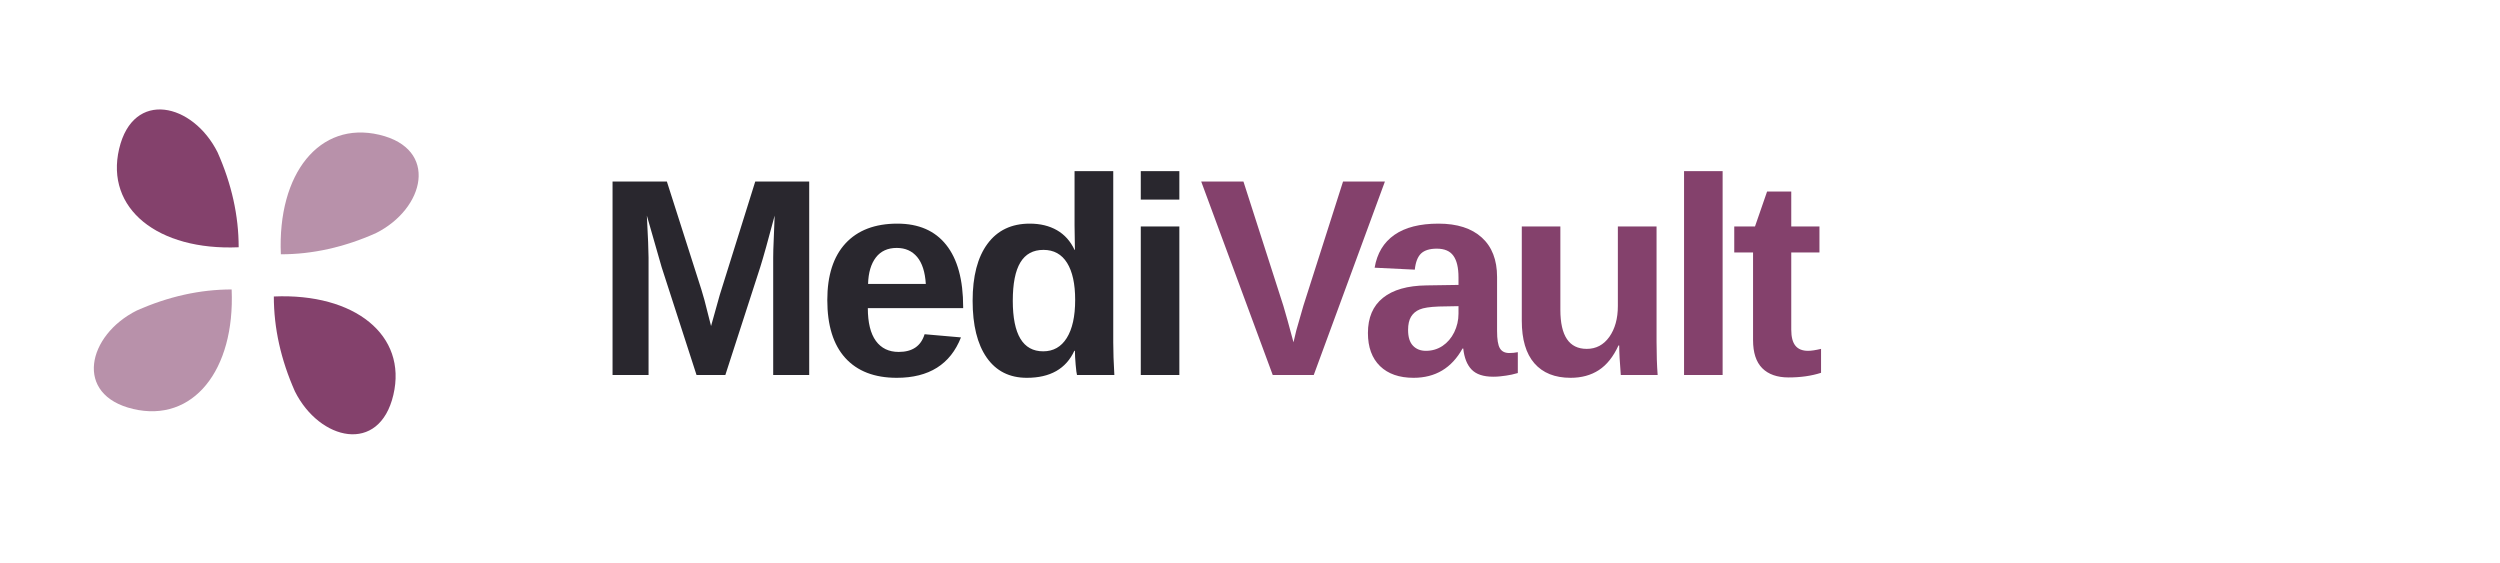
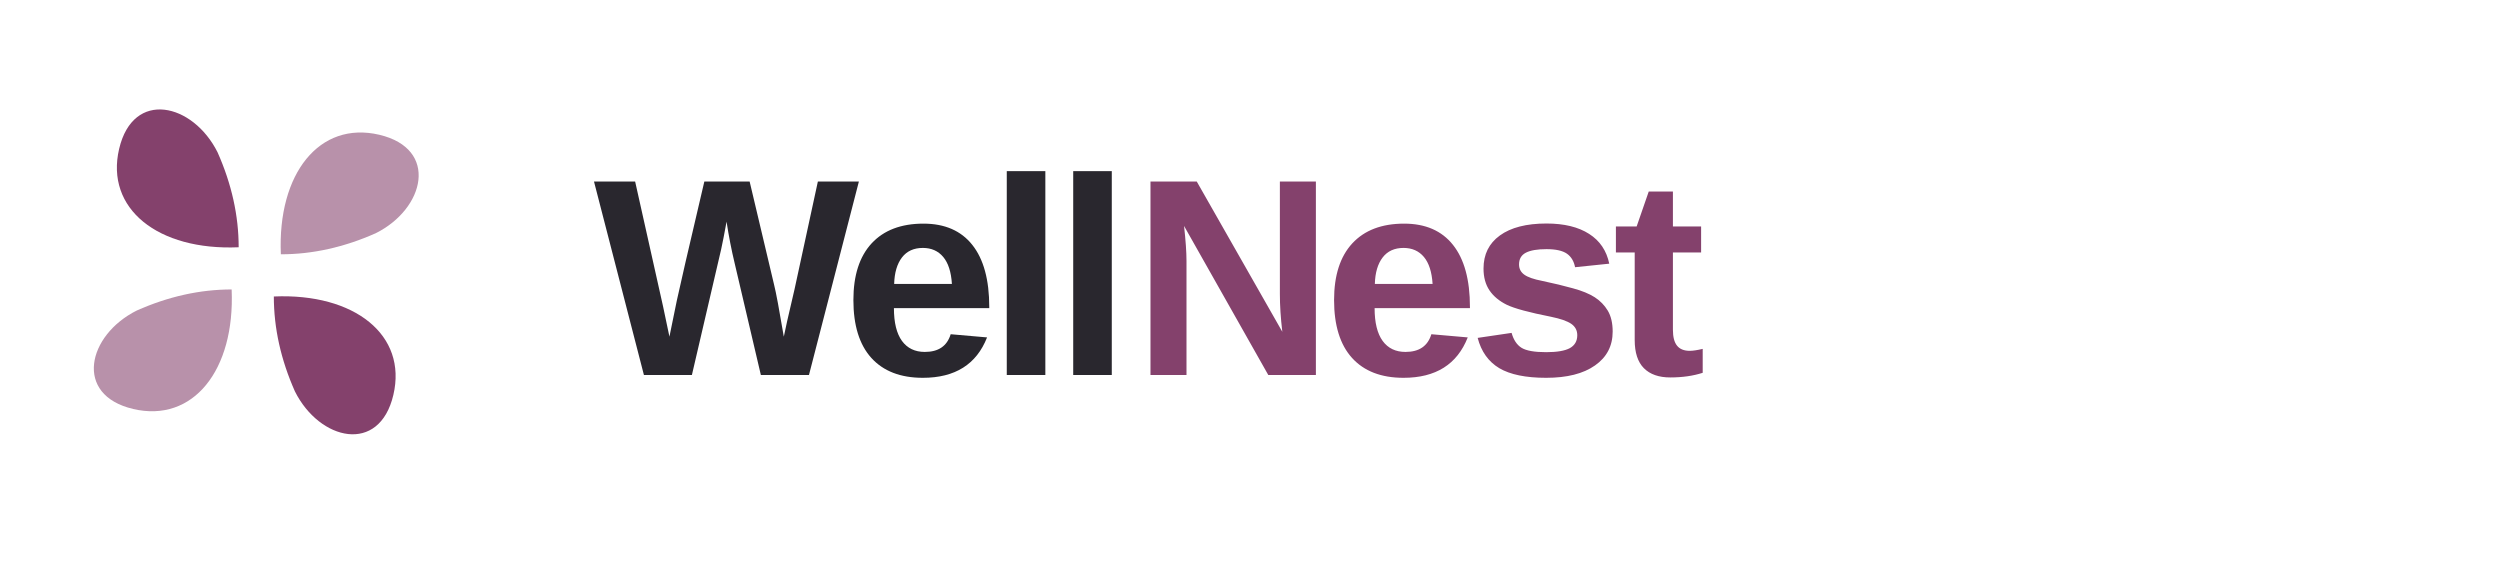
- <svg xmlns="http://www.w3.org/2000/svg" viewBox="0 0 320 72" role="img" aria-label="MediVault Tonal petals">
+ <svg xmlns="http://www.w3.org/2000/svg" viewBox="0 0 320 72" role="img" aria-label="WellNest Tonal petals">
  <g transform="translate(4 6) scale(.9)" color="#84416c">
    <path d="M29.5 28.5C18 29 10.5 23 12.5 14.5C14.5 6 23 8 26.5 15C28.5 19.5 29.5 24 29.5 28.5Z" transform="rotate(0 32 32)" fill="currentColor" />
    <path d="M29.5 28.5C18 29 10.5 23 12.5 14.5C14.5 6 23 8 26.5 15C28.5 19.5 29.5 24 29.5 28.5Z" transform="rotate(90 32 32)" fill="currentColor" opacity=".58" />
    <path d="M29.5 28.5C18 29 10.5 23 12.5 14.5C14.5 6 23 8 26.5 15C28.5 19.5 29.5 24 29.5 28.5Z" transform="rotate(180 32 32)" fill="currentColor" />
    <path d="M29.5 28.5C18 29 10.5 23 12.5 14.5C14.5 6 23 8 26.5 15C28.5 19.5 29.5 24 29.5 28.5Z" transform="rotate(270 32 32)" fill="currentColor" opacity=".58" />
  </g>
-   <text x="76" y="48" font-family="Arial,sans-serif" font-size="36" font-weight="600" letter-spacing="-1.5" fill="#29272e">Medi<tspan fill="#84416c">Vault</tspan>
+   <text x="76" y="48" font-family="Arial,sans-serif" font-size="36" font-weight="600" letter-spacing="-1.5" fill="#29272e">Well<tspan fill="#84416c">Nest</tspan>
  </text>
</svg>
